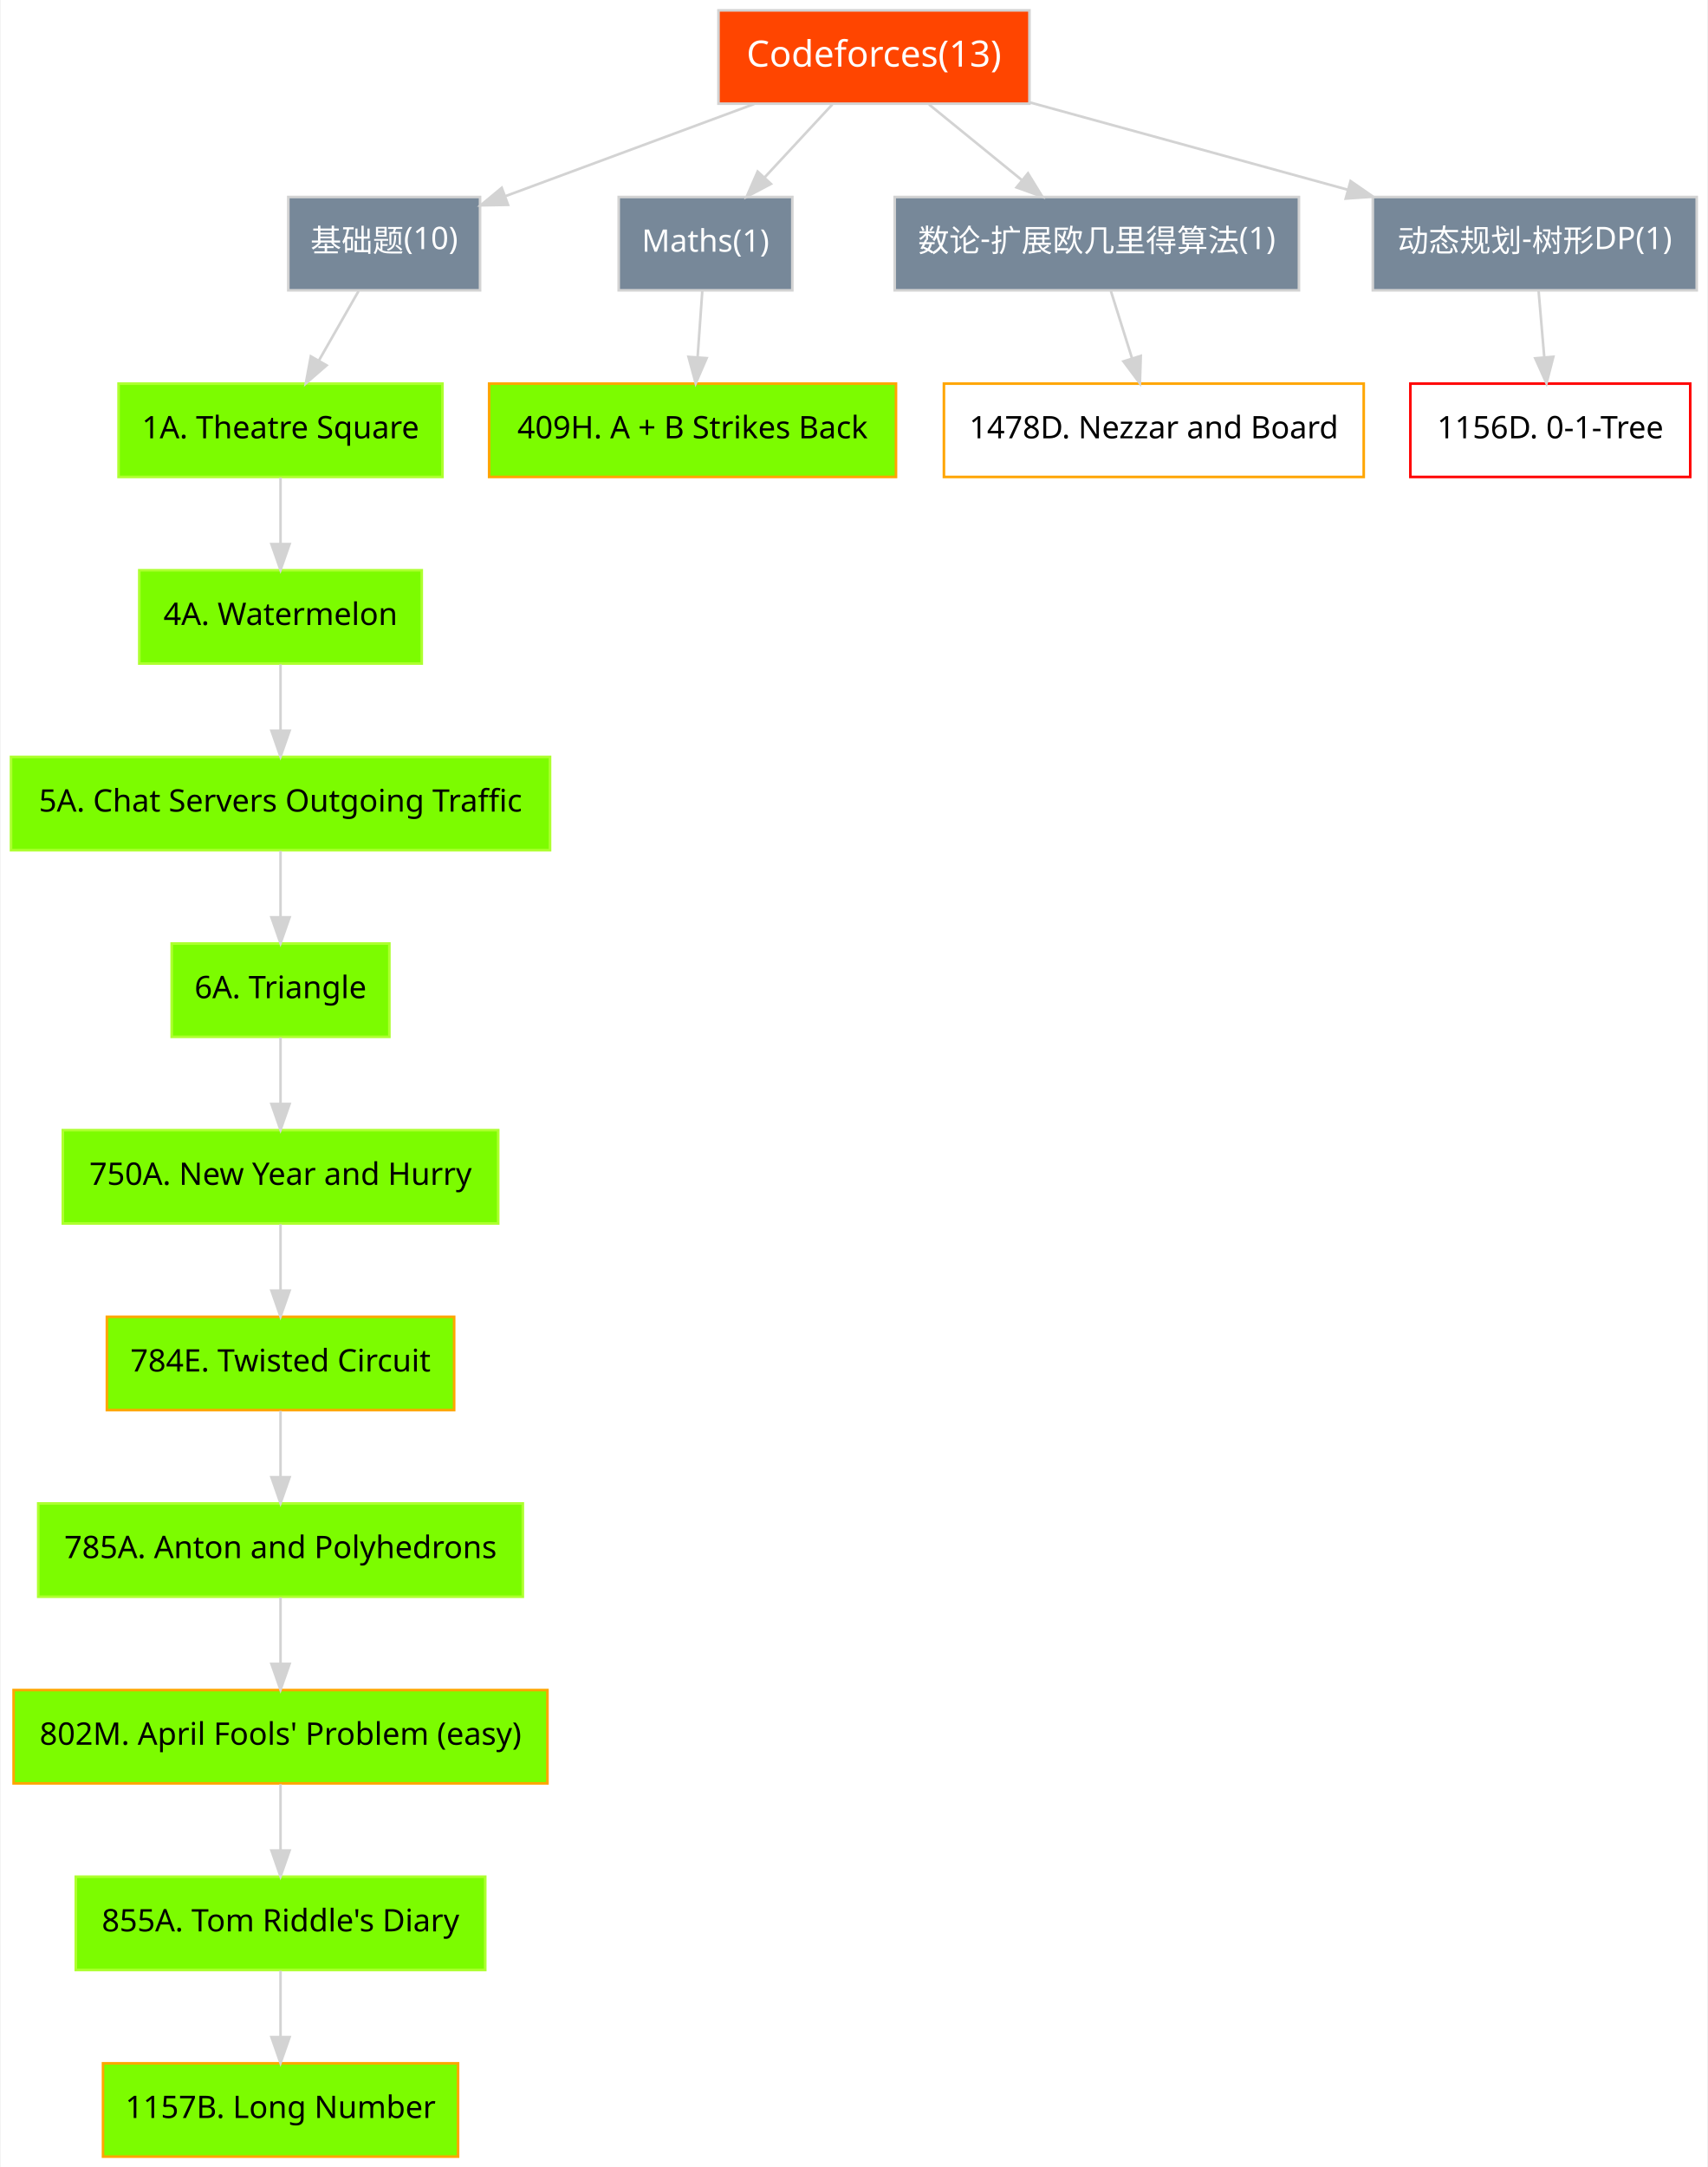
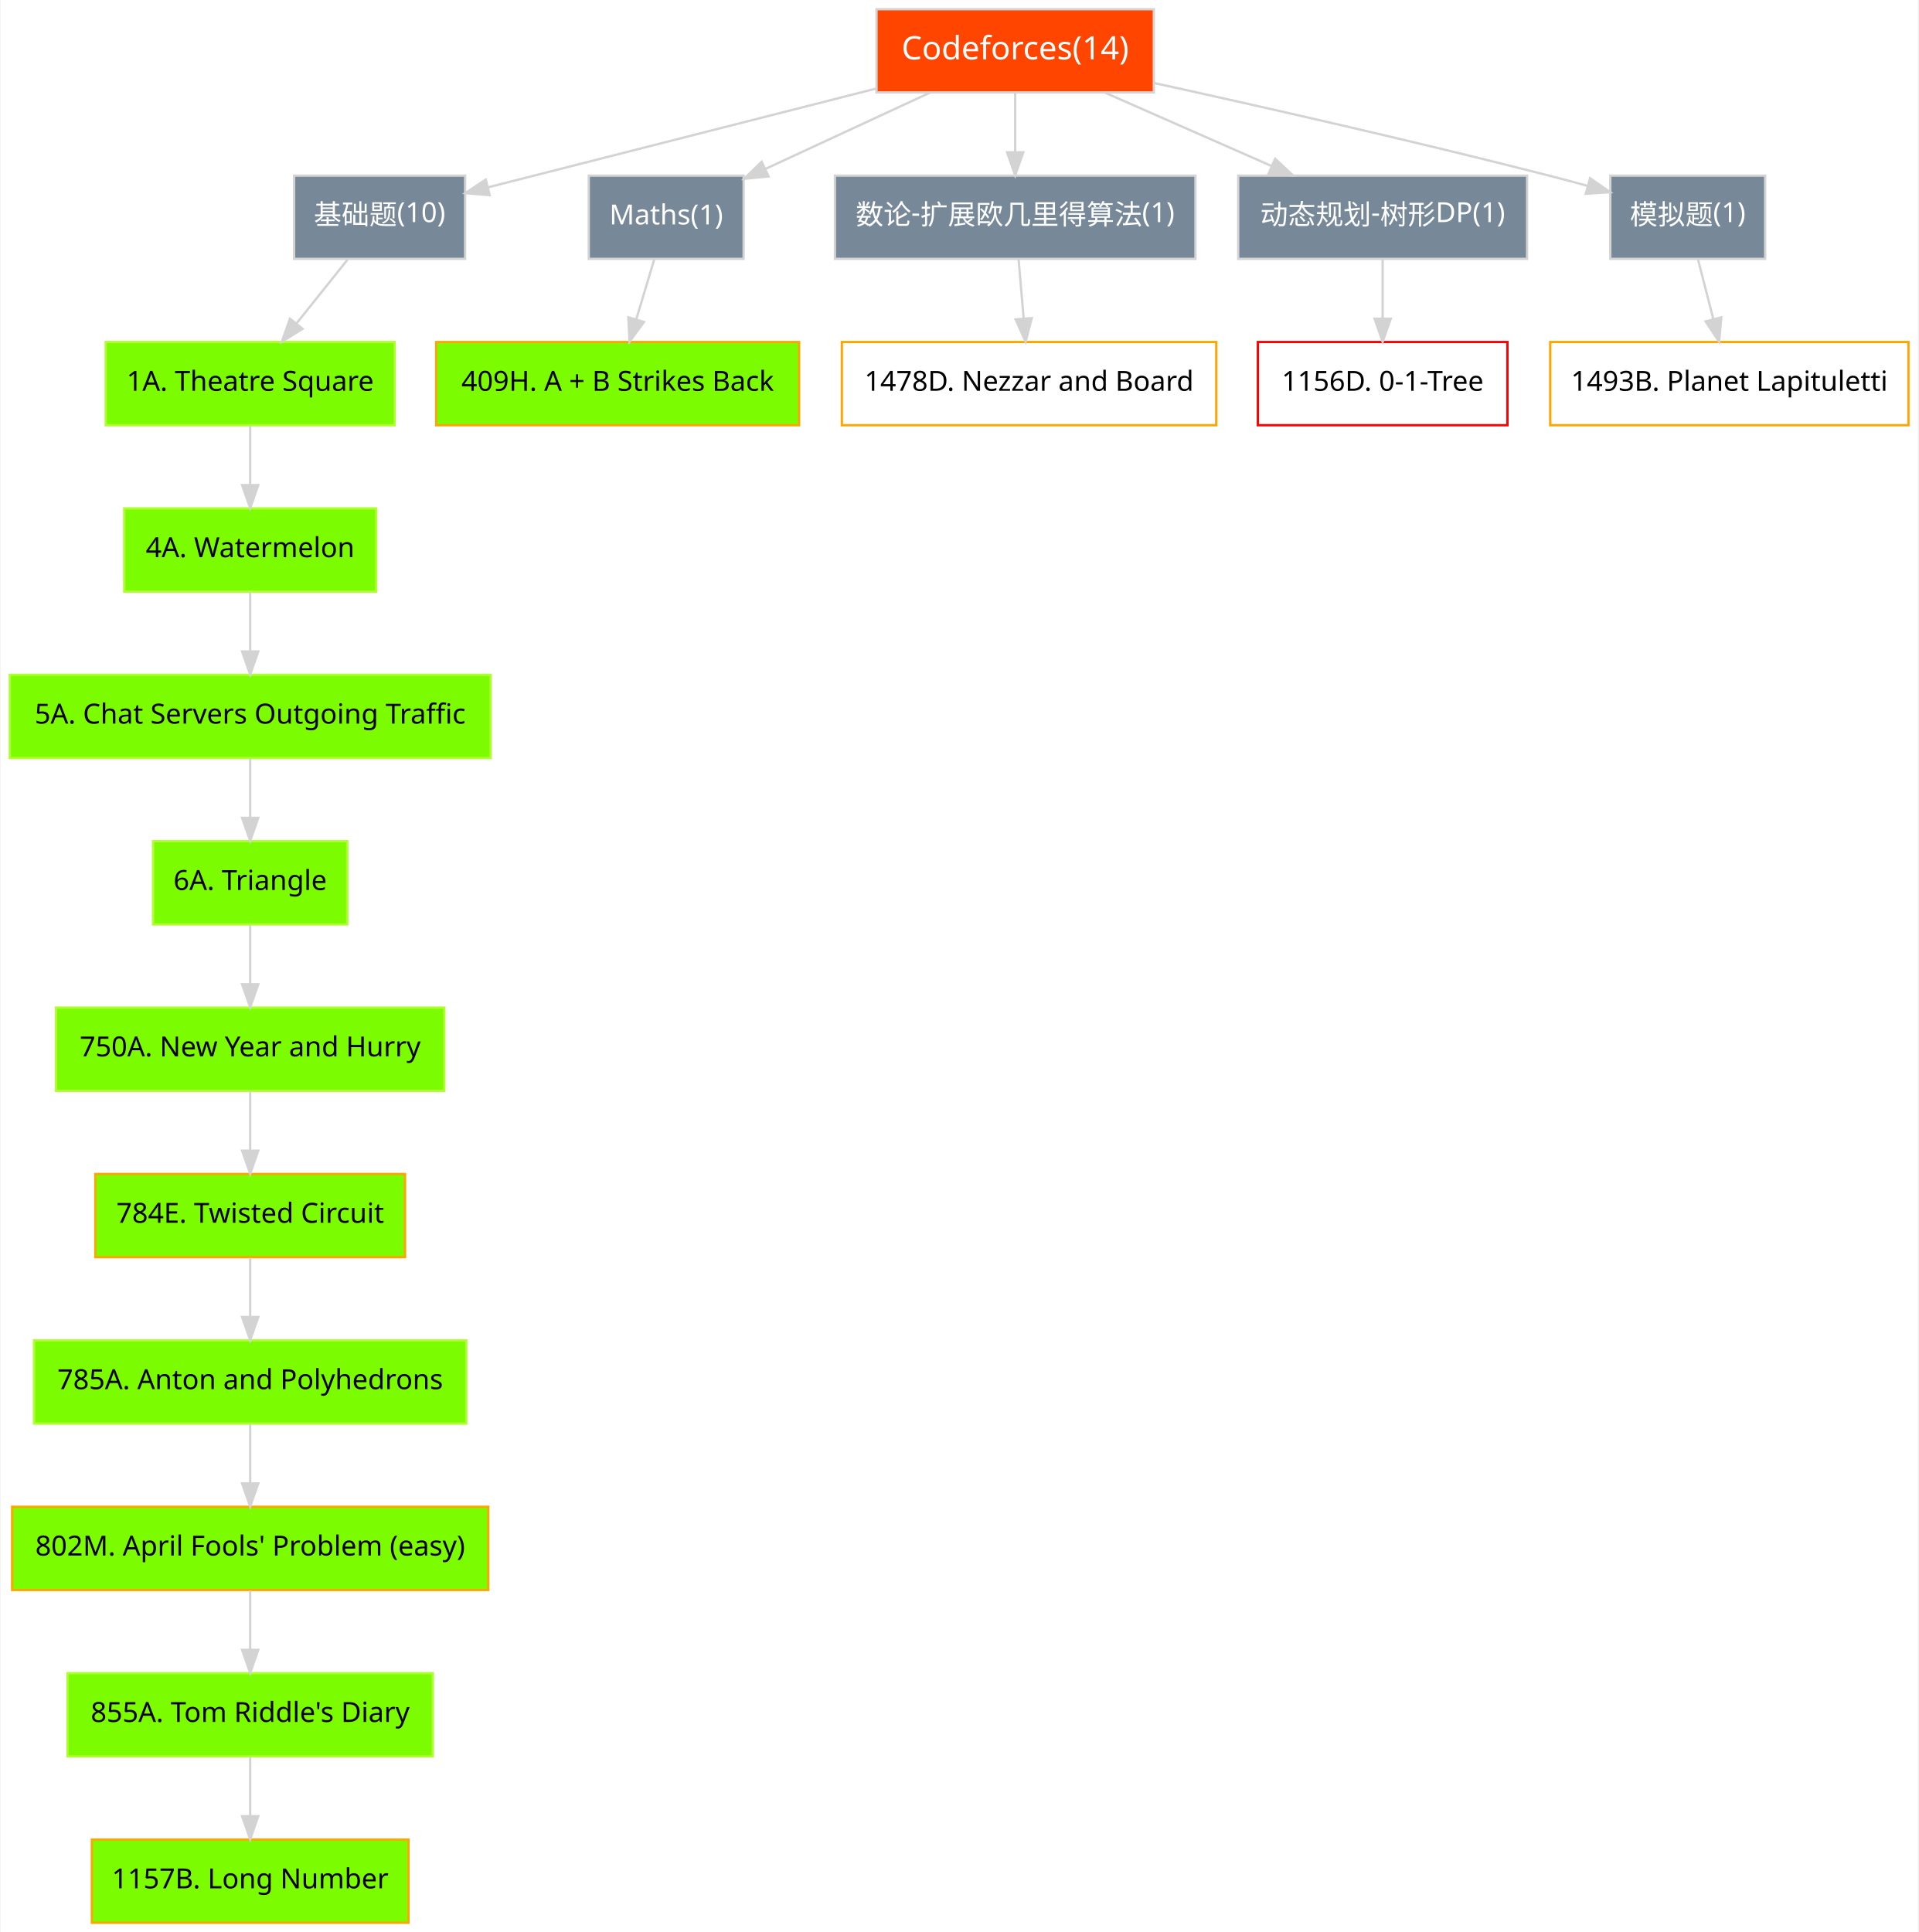
- <svg xmlns="http://www.w3.org/2000/svg" xmlns:xlink="http://www.w3.org/1999/xlink" width="659pt" height="836pt" viewBox="0.00 0.00 658.50 836.00">
+ <svg xmlns="http://www.w3.org/2000/svg" xmlns:xlink="http://www.w3.org/1999/xlink" width="830pt" height="836pt" viewBox="0.00 0.00 829.50 836.00">
  <g id="graph0" class="graph" transform="scale(1 1) rotate(0) translate(4 832)">
-     <polygon fill="white" stroke="transparent" points="-4,4 -4,-832 654.5,-832 654.5,4 -4,4" />
+     <polygon fill="white" stroke="transparent" points="-4,4 -4,-832 825.5,-832 825.5,4 -4,4" />
    <g id="node1" class="node">
      <g id="a_node1">
-         <a xlink:href="https://codeforces.com/problemset" xlink:title="Codeforces(13)" target="_parent">
-           <polygon fill="orangered" stroke="lightgrey" points="393,-828 273,-828 273,-792 393,-792 393,-828" />
-           <text text-anchor="middle" x="333" y="-806.3" font-family="Microsoft YaHei" font-size="14.00" fill="white">Codeforces(13)</text>
+         <a xlink:href="https://codeforces.com/problemset" xlink:title="Codeforces(14)" target="_parent">
+           <polygon fill="orangered" stroke="lightgrey" points="495,-828 375,-828 375,-792 495,-792 495,-828" />
+           <text text-anchor="middle" x="435" y="-806.3" font-family="Microsoft YaHei" font-size="14.00" fill="white">Codeforces(14)</text>
        </a>
      </g>
    </g>
    <g id="node2" class="node">
-       <polygon fill="lightslategray" stroke="lightgrey" points="181,-756 107,-756 107,-720 181,-720 181,-756" />
-       <text text-anchor="middle" x="144" y="-734.9" font-family="Microsoft YaHei" font-size="12.00" fill="white">基础题(10)</text>
+       <polygon fill="lightslategray" stroke="lightgrey" points="197,-756 123,-756 123,-720 197,-720 197,-756" />
+       <text text-anchor="middle" x="160" y="-734.9" font-family="Microsoft YaHei" font-size="12.00" fill="white">基础题(10)</text>
    </g>
    <g id="edge1" class="edge">
-       <path fill="none" stroke="lightgrey" d="M286.77,-791.88C257.6,-781.08 220.06,-767.17 190.79,-756.33" />
-       <polygon fill="lightgrey" stroke="lightgrey" points="191.8,-752.97 181.21,-752.78 189.37,-759.54 191.8,-752.97" />
+       <path fill="none" stroke="lightgrey" d="M374.99,-793.72C324.49,-780.87 253.28,-762.74 206.88,-750.93" />
+       <polygon fill="lightgrey" stroke="lightgrey" points="207.64,-747.52 197.09,-748.44 205.92,-754.3 207.64,-747.52" />
    </g>
    <g id="node13" class="node">
-       <polygon fill="lightslategray" stroke="lightgrey" points="301.5,-756 234.5,-756 234.5,-720 301.5,-720 301.5,-756" />
-       <text text-anchor="middle" x="268" y="-734.9" font-family="Microsoft YaHei" font-size="12.00" fill="white">Maths(1)</text>
+       <polygon fill="lightslategray" stroke="lightgrey" points="317.5,-756 250.5,-756 250.5,-720 317.5,-720 317.5,-756" />
+       <text text-anchor="middle" x="284" y="-734.9" font-family="Microsoft YaHei" font-size="12.00" fill="white">Maths(1)</text>
    </g>
    <g id="edge12" class="edge">
-       <path fill="none" stroke="lightgrey" d="M316.93,-791.7C309.06,-783.22 299.44,-772.86 290.83,-763.58" />
-       <polygon fill="lightgrey" stroke="lightgrey" points="293.25,-761.05 283.88,-756.1 288.12,-765.81 293.25,-761.05" />
+       <path fill="none" stroke="lightgrey" d="M398.06,-791.88C376.59,-781.92 349.44,-769.34 327.01,-758.94" />
+       <polygon fill="lightgrey" stroke="lightgrey" points="328.27,-755.66 317.72,-754.63 325.32,-762.01 328.27,-755.66" />
    </g>
    <g id="node15" class="node">
-       <polygon fill="lightslategray" stroke="lightgrey" points="497,-756 341,-756 341,-720 497,-720 497,-756" />
-       <text text-anchor="middle" x="419" y="-734.9" font-family="Microsoft YaHei" font-size="12.00" fill="white">数论-扩展欧几里得算法(1)</text>
+       <polygon fill="lightslategray" stroke="lightgrey" points="513,-756 357,-756 357,-720 513,-720 513,-756" />
+       <text text-anchor="middle" x="435" y="-734.9" font-family="Microsoft YaHei" font-size="12.00" fill="white">数论-扩展欧几里得算法(1)</text>
    </g>
    <g id="edge14" class="edge">
-       <path fill="none" stroke="lightgrey" d="M354.26,-791.7C365.09,-782.88 378.42,-772.03 390.16,-762.47" />
-       <polygon fill="lightgrey" stroke="lightgrey" points="392.44,-765.13 397.99,-756.1 388.02,-759.7 392.44,-765.13" />
+       <path fill="none" stroke="lightgrey" d="M435,-791.7C435,-783.98 435,-774.71 435,-766.11" />
+       <polygon fill="lightgrey" stroke="lightgrey" points="438.5,-766.1 435,-756.1 431.5,-766.1 438.5,-766.1" />
    </g>
    <g id="node17" class="node">
-       <polygon fill="lightslategray" stroke="lightgrey" points="650.5,-756 525.5,-756 525.5,-720 650.5,-720 650.5,-756" />
-       <text text-anchor="middle" x="588" y="-734.9" font-family="Microsoft YaHei" font-size="12.00" fill="white">动态规划-树形DP(1)</text>
+       <polygon fill="lightslategray" stroke="lightgrey" points="656.5,-756 531.5,-756 531.5,-720 656.5,-720 656.5,-756" />
+       <text text-anchor="middle" x="594" y="-734.9" font-family="Microsoft YaHei" font-size="12.00" fill="white">动态规划-树形DP(1)</text>
    </g>
    <g id="edge16" class="edge">
-       <path fill="none" stroke="lightgrey" d="M393.11,-792.5C429.89,-782.4 477.18,-769.42 515.97,-758.77" />
-       <polygon fill="lightgrey" stroke="lightgrey" points="516.92,-762.14 525.63,-756.12 515.06,-755.39 516.92,-762.14" />
+       <path fill="none" stroke="lightgrey" d="M473.9,-791.88C495.63,-782.31 522.9,-770.3 545.96,-760.15" />
+       <polygon fill="lightgrey" stroke="lightgrey" points="547.49,-763.3 555.23,-756.07 544.67,-756.89 547.49,-763.3" />
+     </g>
+     <g id="node19" class="node">
+       <polygon fill="lightslategray" stroke="lightgrey" points="759.5,-756 692.5,-756 692.5,-720 759.5,-720 759.5,-756" />
+       <text text-anchor="middle" x="726" y="-734.9" font-family="Microsoft YaHei" font-size="12.00" fill="white">模拟题(1)</text>
+     </g>
+     <g id="edge18" class="edge">
+       <path fill="none" stroke="lightgrey" d="M495.03,-796.1C541.77,-785.84 608.2,-770.81 666,-756 671.38,-754.62 677,-753.12 682.57,-751.59" />
+       <polygon fill="lightgrey" stroke="lightgrey" points="683.75,-754.89 692.44,-748.83 681.87,-748.15 683.75,-754.89" />
    </g>
    <g id="node3" class="node">
      <g id="a_node3">
        <a xlink:href="https://codeforces.com/problemset/problem/1/A" xlink:title="1A. Theatre Square" target="_parent">
          <polygon fill="lawngreen" stroke="greenyellow" points="166.5,-684 41.5,-684 41.5,-648 166.5,-648 166.5,-684" />
          <text text-anchor="middle" x="104" y="-662.9" font-family="Microsoft YaHei" font-size="12.00">1A. Theatre Square</text>
        </a>
      </g>
    </g>
    <g id="edge2" class="edge">
-       <path fill="none" stroke="lightgrey" d="M134.11,-719.7C129.51,-711.64 123.94,-701.89 118.85,-692.98" />
-       <polygon fill="lightgrey" stroke="lightgrey" points="121.77,-691.05 113.77,-684.1 115.7,-694.52 121.77,-691.05" />
+       <path fill="none" stroke="lightgrey" d="M146.16,-719.7C139.51,-711.39 131.42,-701.28 124.11,-692.14" />
+       <polygon fill="lightgrey" stroke="lightgrey" points="126.66,-689.73 117.68,-684.1 121.2,-694.1 126.66,-689.73" />
    </g>
    <g id="node4" class="node">
      <g id="a_node4">
        <a xlink:href="https://codeforces.com/problemset/problem/4/A" xlink:title="4A. Watermelon" target="_parent">
          <polygon fill="lawngreen" stroke="greenyellow" points="158.5,-612 49.5,-612 49.5,-576 158.5,-576 158.5,-612" />
          <text text-anchor="middle" x="104" y="-590.9" font-family="Microsoft YaHei" font-size="12.00">4A. Watermelon</text>
        </a>
      </g>
    </g>
    <g id="edge3" class="edge">
      <path fill="none" stroke="lightgrey" d="M104,-647.7C104,-639.98 104,-630.71 104,-622.11" />
      <polygon fill="lightgrey" stroke="lightgrey" points="107.5,-622.1 104,-612.1 100.5,-622.1 107.5,-622.1" />
    </g>
    <g id="node5" class="node">
      <g id="a_node5">
        <a xlink:href="https://codeforces.com/problemset/problem/5/A" xlink:title="5A. Chat Servers Outgoing Traffic" target="_parent">
          <polygon fill="lawngreen" stroke="greenyellow" points="208,-540 0,-540 0,-504 208,-504 208,-540" />
          <text text-anchor="middle" x="104" y="-518.9" font-family="Microsoft YaHei" font-size="12.00">5A. Chat Servers Outgoing Traffic</text>
        </a>
      </g>
    </g>
    <g id="edge4" class="edge">
      <path fill="none" stroke="lightgrey" d="M104,-575.7C104,-567.98 104,-558.71 104,-550.11" />
      <polygon fill="lightgrey" stroke="lightgrey" points="107.5,-550.1 104,-540.1 100.5,-550.1 107.5,-550.1" />
    </g>
    <g id="node6" class="node">
      <g id="a_node6">
        <a xlink:href="https://codeforces.com/problemset/problem/6/A" xlink:title="6A. Triangle" target="_parent">
          <polygon fill="lawngreen" stroke="greenyellow" points="146,-468 62,-468 62,-432 146,-432 146,-468" />
          <text text-anchor="middle" x="104" y="-446.9" font-family="Microsoft YaHei" font-size="12.00">6A. Triangle</text>
        </a>
      </g>
    </g>
    <g id="edge5" class="edge">
      <path fill="none" stroke="lightgrey" d="M104,-503.7C104,-495.98 104,-486.71 104,-478.11" />
      <polygon fill="lightgrey" stroke="lightgrey" points="107.5,-478.1 104,-468.1 100.5,-478.1 107.5,-478.1" />
    </g>
    <g id="node7" class="node">
      <g id="a_node7">
        <a xlink:href="https://codeforces.com/problemset/problem/750/A" xlink:title="750A. New Year and Hurry" target="_parent">
          <polygon fill="lawngreen" stroke="greenyellow" points="188,-396 20,-396 20,-360 188,-360 188,-396" />
          <text text-anchor="middle" x="104" y="-374.9" font-family="Microsoft YaHei" font-size="12.00">750A. New Year and Hurry</text>
        </a>
      </g>
    </g>
    <g id="edge6" class="edge">
      <path fill="none" stroke="lightgrey" d="M104,-431.7C104,-423.98 104,-414.71 104,-406.11" />
      <polygon fill="lightgrey" stroke="lightgrey" points="107.5,-406.1 104,-396.1 100.5,-406.1 107.5,-406.1" />
    </g>
    <g id="node8" class="node">
      <g id="a_node8">
        <a xlink:href="https://codeforces.com/problemset/problem/784/E" xlink:title="784E. Twisted Circuit" target="_parent">
          <polygon fill="lawngreen" stroke="orange" points="171,-324 37,-324 37,-288 171,-288 171,-324" />
          <text text-anchor="middle" x="104" y="-302.9" font-family="Microsoft YaHei" font-size="12.00">784E. Twisted Circuit</text>
        </a>
      </g>
    </g>
    <g id="edge7" class="edge">
      <path fill="none" stroke="lightgrey" d="M104,-359.7C104,-351.98 104,-342.71 104,-334.11" />
      <polygon fill="lightgrey" stroke="lightgrey" points="107.5,-334.1 104,-324.1 100.5,-334.1 107.5,-334.1" />
    </g>
    <g id="node9" class="node">
      <g id="a_node9">
        <a xlink:href="https://codeforces.com/problemset/problem/785/A" xlink:title="785A. Anton and Polyhedrons" target="_parent">
          <polygon fill="lawngreen" stroke="greenyellow" points="197.5,-252 10.5,-252 10.5,-216 197.5,-216 197.5,-252" />
          <text text-anchor="middle" x="104" y="-230.9" font-family="Microsoft YaHei" font-size="12.00">785A. Anton and Polyhedrons</text>
        </a>
      </g>
    </g>
    <g id="edge8" class="edge">
      <path fill="none" stroke="lightgrey" d="M104,-287.7C104,-279.98 104,-270.71 104,-262.11" />
      <polygon fill="lightgrey" stroke="lightgrey" points="107.5,-262.1 104,-252.1 100.5,-262.1 107.5,-262.1" />
    </g>
    <g id="node10" class="node">
      <g id="a_node10">
        <a xlink:href="https://codeforces.com/problemset/problem/802/M" xlink:title="802M. April Fools' Problem (easy)" target="_parent">
          <polygon fill="lawngreen" stroke="orange" points="207,-180 1,-180 1,-144 207,-144 207,-180" />
          <text text-anchor="middle" x="104" y="-158.9" font-family="Microsoft YaHei" font-size="12.00">802M. April Fools' Problem (easy)</text>
        </a>
      </g>
    </g>
    <g id="edge9" class="edge">
      <path fill="none" stroke="lightgrey" d="M104,-215.7C104,-207.98 104,-198.71 104,-190.11" />
      <polygon fill="lightgrey" stroke="lightgrey" points="107.5,-190.1 104,-180.1 100.5,-190.1 107.5,-190.1" />
    </g>
    <g id="node11" class="node">
      <g id="a_node11">
        <a xlink:href="https://codeforces.com/problemset/problem/855/A" xlink:title="855A. Tom Riddle's Diary" target="_parent">
          <polygon fill="lawngreen" stroke="greenyellow" points="183,-108 25,-108 25,-72 183,-72 183,-108" />
          <text text-anchor="middle" x="104" y="-86.9" font-family="Microsoft YaHei" font-size="12.00">855A. Tom Riddle's Diary</text>
        </a>
      </g>
    </g>
    <g id="edge10" class="edge">
      <path fill="none" stroke="lightgrey" d="M104,-143.7C104,-135.98 104,-126.71 104,-118.11" />
      <polygon fill="lightgrey" stroke="lightgrey" points="107.5,-118.1 104,-108.1 100.5,-118.1 107.5,-118.1" />
    </g>
    <g id="node12" class="node">
      <g id="a_node12">
        <a xlink:href="https://codeforces.com/problemset/problem/1157/B" xlink:title="1157B. Long Number" target="_parent">
          <polygon fill="lawngreen" stroke="orange" points="172.5,-36 35.5,-36 35.5,0 172.5,0 172.5,-36" />
          <text text-anchor="middle" x="104" y="-14.9" font-family="Microsoft YaHei" font-size="12.00">1157B. Long Number</text>
        </a>
      </g>
    </g>
    <g id="edge11" class="edge">
      <path fill="none" stroke="lightgrey" d="M104,-71.7C104,-63.98 104,-54.71 104,-46.11" />
      <polygon fill="lightgrey" stroke="lightgrey" points="107.5,-46.1 104,-36.1 100.5,-46.1 107.5,-46.1" />
    </g>
    <g id="node14" class="node">
      <g id="a_node14">
        <a xlink:href="https://codeforces.com/problemset/problem/409/H" xlink:title="409H. A + B Strikes Back" target="_parent">
          <polygon fill="lawngreen" stroke="orange" points="341.5,-684 184.5,-684 184.5,-648 341.5,-648 341.5,-684" />
          <text text-anchor="middle" x="263" y="-662.9" font-family="Microsoft YaHei" font-size="12.00">409H. A + B Strikes Back</text>
        </a>
      </g>
    </g>
    <g id="edge13" class="edge">
-       <path fill="none" stroke="lightgrey" d="M266.76,-719.7C266.21,-711.98 265.55,-702.71 264.94,-694.11" />
-       <polygon fill="lightgrey" stroke="lightgrey" points="268.43,-693.83 264.22,-684.1 261.44,-694.33 268.43,-693.83" />
+       <path fill="none" stroke="lightgrey" d="M278.81,-719.7C276.47,-711.9 273.65,-702.51 271.05,-693.83" />
+       <polygon fill="lightgrey" stroke="lightgrey" points="274.36,-692.68 268.13,-684.1 267.65,-694.69 274.36,-692.68" />
    </g>
    <g id="node16" class="node">
      <g id="a_node16">
        <a xlink:href="https://codeforces.com/problemset/problem/1477/A" xlink:title="1478D. Nezzar and Board" target="_parent">
          <polygon fill="none" stroke="orange" points="522,-684 360,-684 360,-648 522,-648 522,-684" />
          <text text-anchor="middle" x="441" y="-662.9" font-family="Microsoft YaHei" font-size="12.00">1478D. Nezzar and Board</text>
        </a>
      </g>
    </g>
    <g id="edge15" class="edge">
-       <path fill="none" stroke="lightgrey" d="M424.44,-719.7C426.89,-711.9 429.84,-702.51 432.57,-693.83" />
-       <polygon fill="lightgrey" stroke="lightgrey" points="435.96,-694.69 435.62,-684.1 429.29,-692.59 435.96,-694.69" />
+       <path fill="none" stroke="lightgrey" d="M436.48,-719.7C437.14,-711.98 437.94,-702.71 438.68,-694.11" />
+       <polygon fill="lightgrey" stroke="lightgrey" points="442.17,-694.37 439.53,-684.1 435.19,-693.77 442.17,-694.37" />
    </g>
    <g id="node18" class="node">
      <g id="a_node18">
        <a xlink:href="https://codeforces.com/problemset/problem/1156/D" xlink:title="1156D. 0-1-Tree" target="_parent">
          <polygon fill="none" stroke="red" points="648,-684 540,-684 540,-648 648,-648 648,-684" />
          <text text-anchor="middle" x="594" y="-662.9" font-family="Microsoft YaHei" font-size="12.00">1156D. 0-1-Tree</text>
        </a>
      </g>
    </g>
    <g id="edge17" class="edge">
-       <path fill="none" stroke="lightgrey" d="M589.48,-719.7C590.14,-711.98 590.94,-702.71 591.68,-694.11" />
-       <polygon fill="lightgrey" stroke="lightgrey" points="595.17,-694.37 592.53,-684.1 588.19,-693.77 595.17,-694.37" />
+       <path fill="none" stroke="lightgrey" d="M594,-719.7C594,-711.98 594,-702.71 594,-694.11" />
+       <polygon fill="lightgrey" stroke="lightgrey" points="597.5,-694.1 594,-684.1 590.5,-694.1 597.5,-694.1" />
+     </g>
+     <g id="node20" class="node">
+       <g id="a_node20">
+         <a xlink:href="https://codeforces.com/problemset/problem/1493/B" xlink:title="1493B. Planet Lapituletti" target="_parent">
+           <polygon fill="none" stroke="orange" points="821.5,-684 666.5,-684 666.5,-648 821.5,-648 821.5,-684" />
+           <text text-anchor="middle" x="744" y="-662.9" font-family="Microsoft YaHei" font-size="12.00">1493B. Planet Lapituletti</text>
+         </a>
+       </g>
+     </g>
+     <g id="edge19" class="edge">
+       <path fill="none" stroke="lightgrey" d="M730.45,-719.7C732.45,-711.9 734.87,-702.51 737.1,-693.83" />
+       <polygon fill="lightgrey" stroke="lightgrey" points="740.5,-694.66 739.6,-684.1 733.72,-692.92 740.5,-694.66" />
    </g>
  </g>
</svg>
